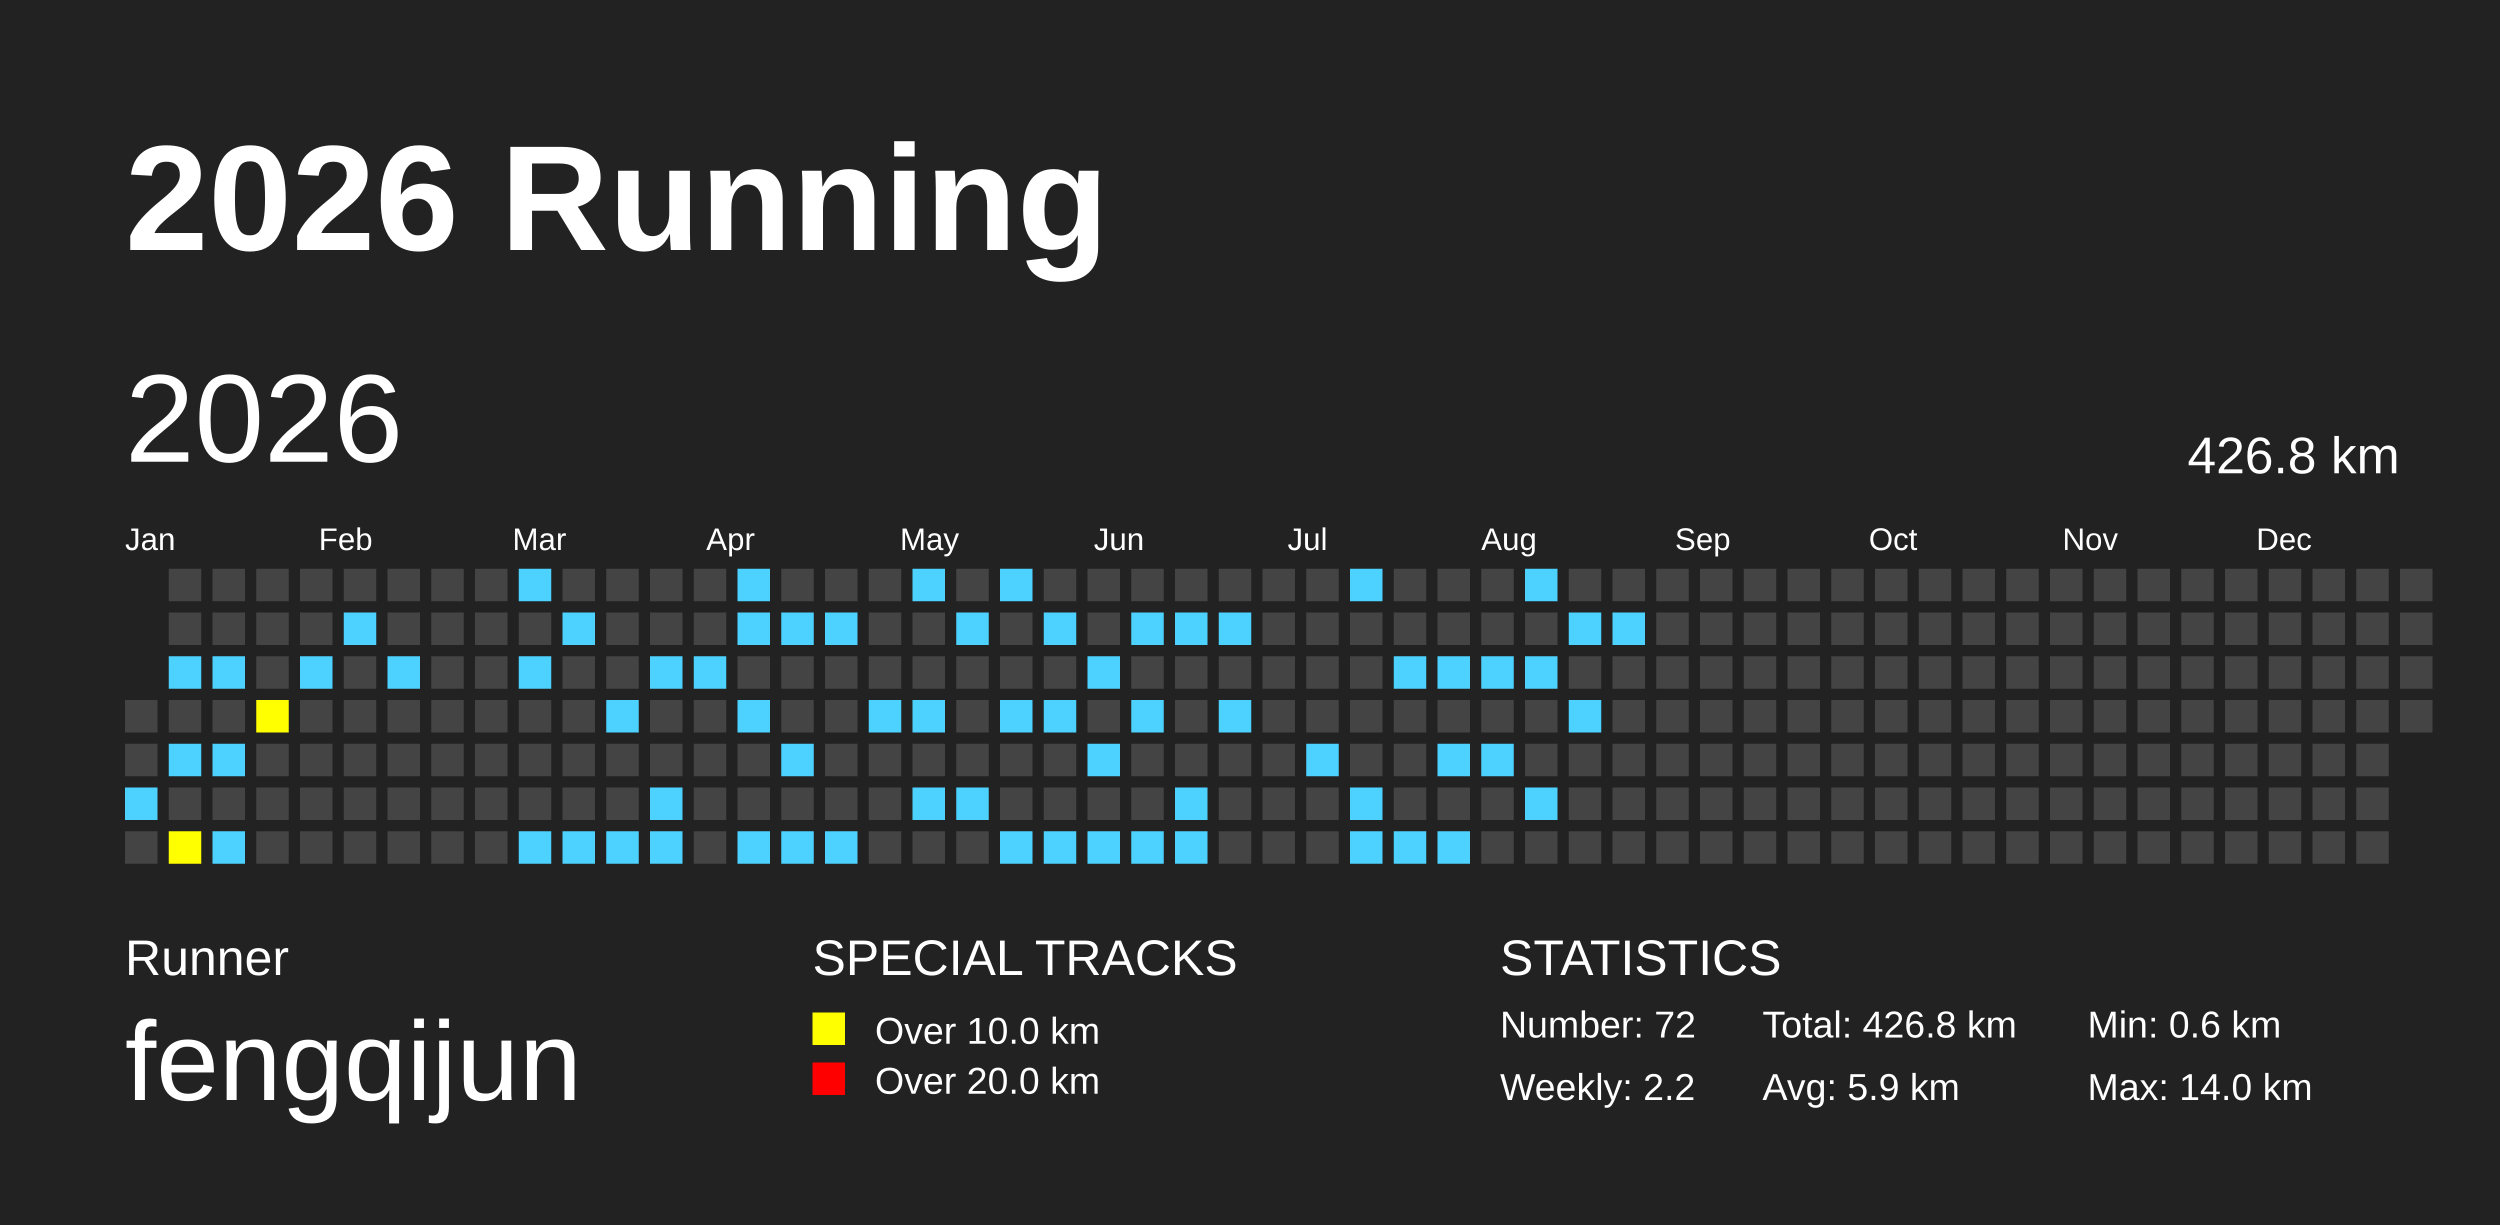
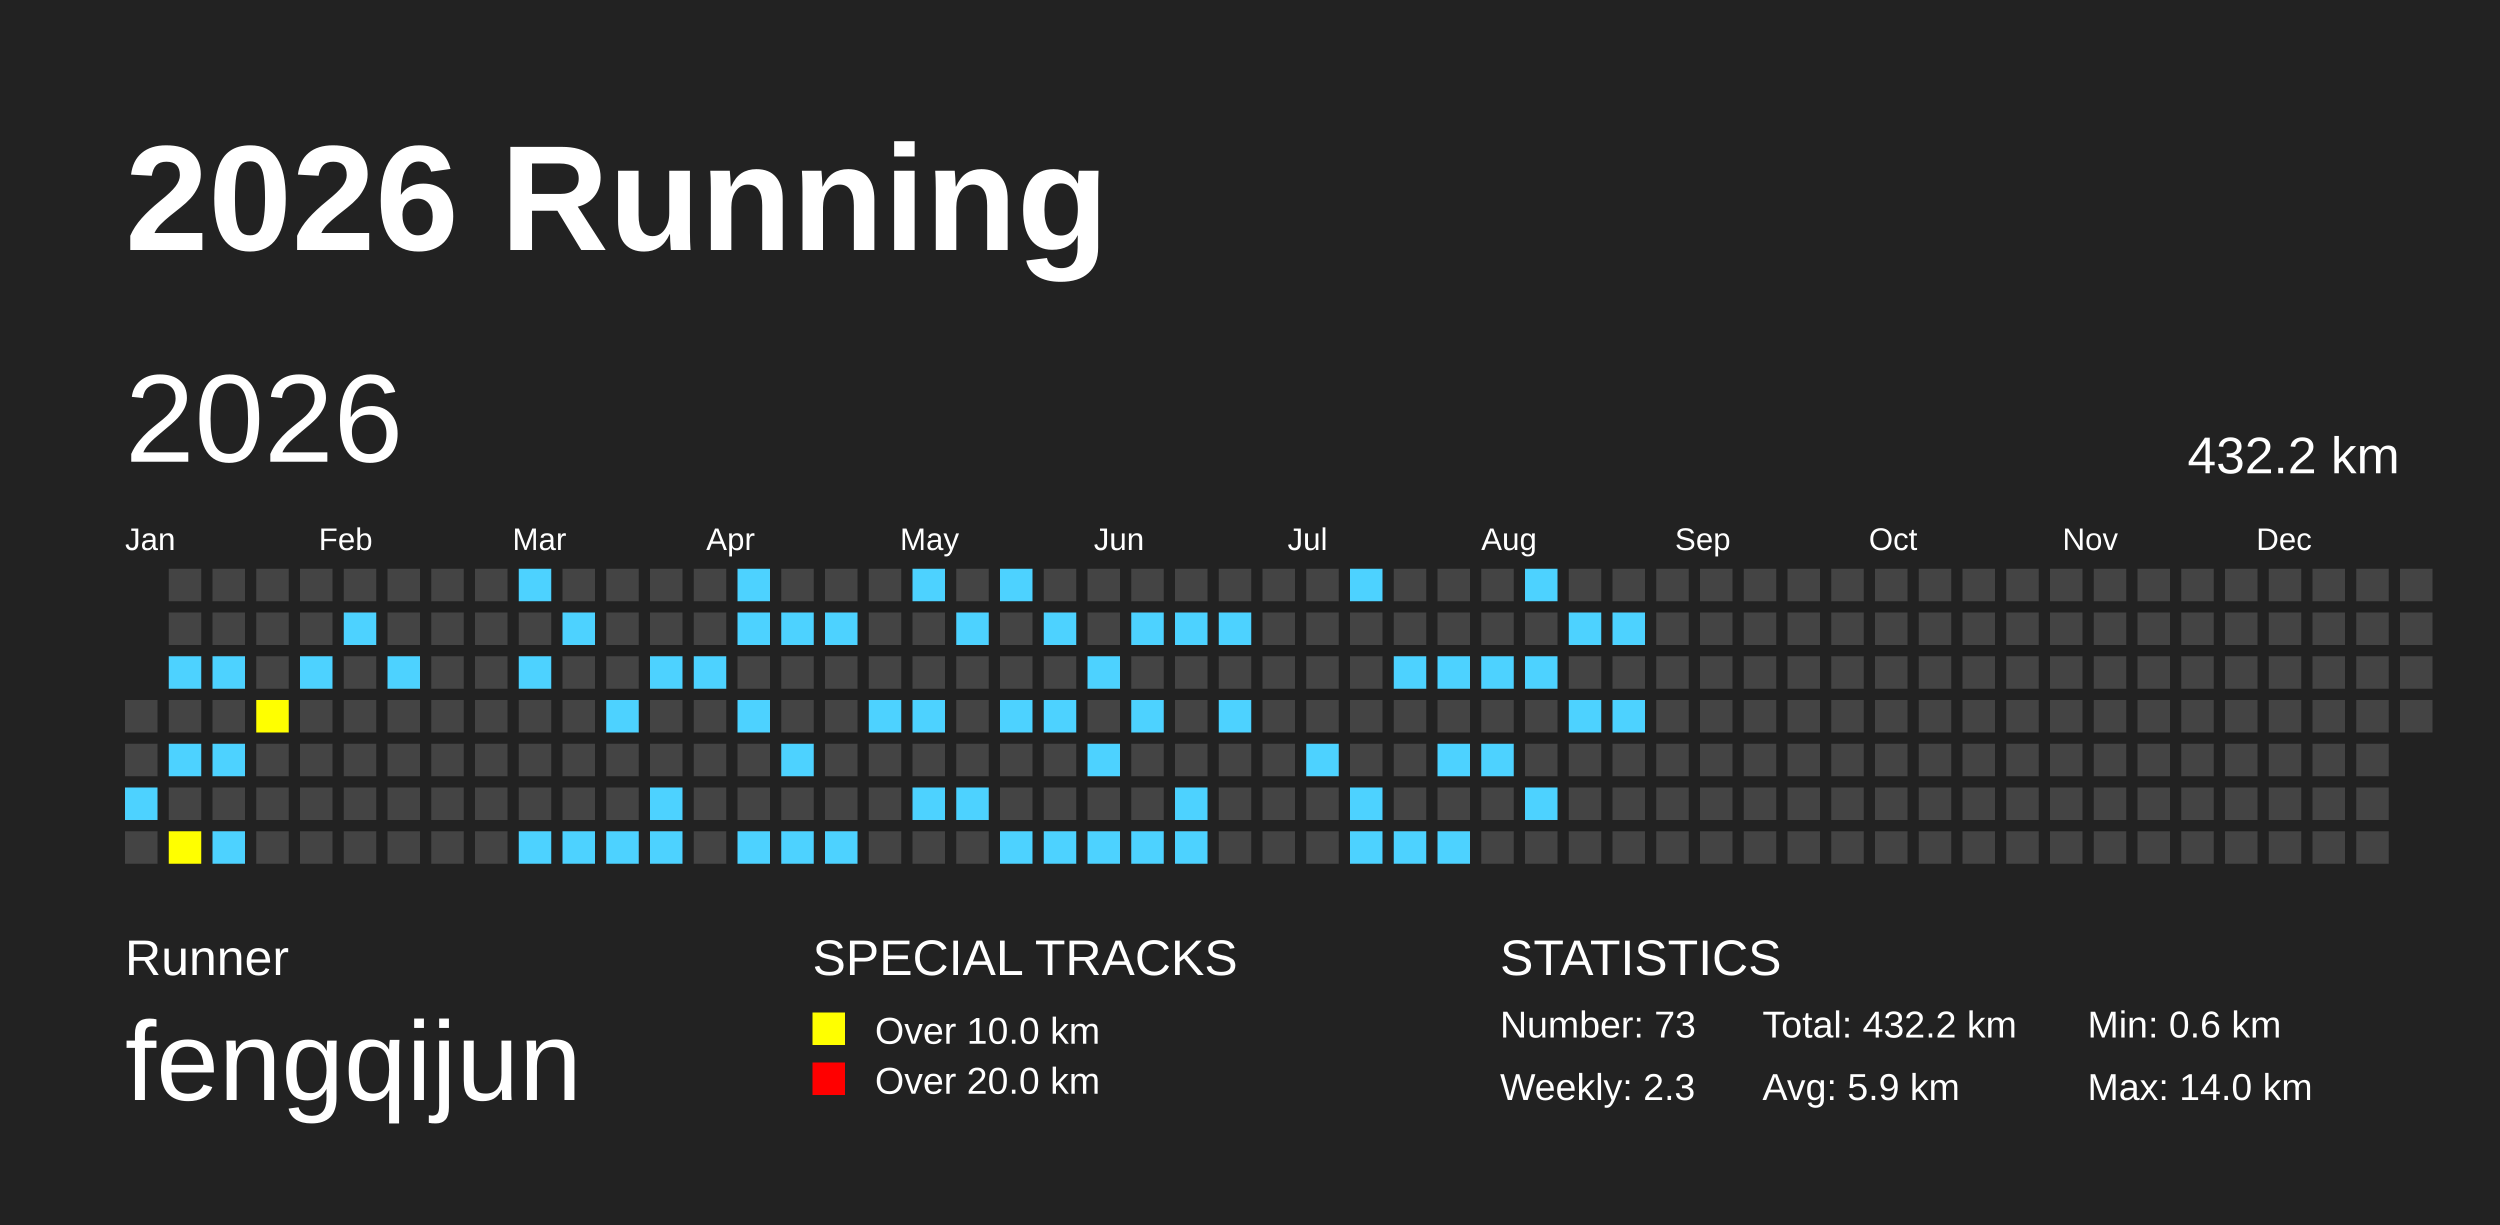
<svg xmlns="http://www.w3.org/2000/svg" baseProfile="full" height="98mm" version="1.1" viewBox="0,0,200,98" width="200mm">
  <defs />
  <rect fill="#222222" height="98" width="200" x="0" y="0" />
  <text fill="#FFFFFF" style="font-size:12px; font-family:Arial; font-weight:bold;" x="10" y="20">2026 Running</text>
  <text fill="#FFFFFF" style="font-size:4px; font-family:Arial" x="10" y="78">Runner</text>
  <text fill="#FFFFFF" style="font-size:9px; font-family:Arial" x="10" y="88">fengqijun</text>
  <text fill="#FFFFFF" style="font-size:4px; font-family:Arial" x="65" y="78">SPECIAL TRACKS</text>
  <rect fill="yellow" height="2.6" width="2.6" x="65" y="81" />
  <text fill="#FFFFFF" style="font-size:3px; font-family:Arial" x="70" y="83.5">Over 10.0 km</text>
  <rect fill="red" height="2.6" width="2.6" x="65" y="85" />
  <text fill="#FFFFFF" style="font-size:3px; font-family:Arial" x="70" y="87.5">Over 20.0 km</text>
  <text fill="#FFFFFF" style="font-size:4px; font-family:Arial" x="120" y="78">STATISTICS</text>
-   <text fill="#FFFFFF" style="font-size:3px; font-family:Arial" x="120" y="83">Number: 72</text>
-   <text fill="#FFFFFF" style="font-size:3px; font-family:Arial" x="120" y="88">Weekly: 2.2</text>
-   <text fill="#FFFFFF" style="font-size:3px; font-family:Arial" x="141" y="83">Total: 426.8 km</text>
+   <text fill="#FFFFFF" style="font-size:3px; font-family:Arial" x="120" y="83">Number: 73</text>
+   <text fill="#FFFFFF" style="font-size:3px; font-family:Arial" x="120" y="88">Weekly: 2.3</text>
+   <text fill="#FFFFFF" style="font-size:3px; font-family:Arial" x="141" y="83">Total: 432.2 km</text>
  <text fill="#FFFFFF" style="font-size:3px; font-family:Arial" x="141" y="88">Avg: 5.9 km</text>
  <text fill="#FFFFFF" style="font-size:3px; font-family:Arial" x="167" y="83">Min: 0.6 km</text>
  <text fill="#FFFFFF" style="font-size:3px; font-family:Arial" x="167" y="88">Max: 14.0 km</text>
  <text dominant-baseline="hanging" fill="#FFFFFF" style="font-size:10.0px; font-family:Arial;" x="10" y="30">2026</text>
-   <text dominant-baseline="hanging" fill="#FFFFFF" style="font-size:4.125px; font-family:Arial;" x="175" y="35">426.8 km</text>
+   <text dominant-baseline="hanging" fill="#FFFFFF" style="font-size:4.125px; font-family:Arial;" x="175" y="35">432.2 km</text>
  <text fill="#FFFFFF" style="font-size:2.5px; font-family:Arial" x="10.0" y="44">Jan</text>
  <text fill="#FFFFFF" style="font-size:2.5px; font-family:Arial" x="25.5" y="44">Feb</text>
  <text fill="#FFFFFF" style="font-size:2.5px; font-family:Arial" x="41.0" y="44">Mar</text>
  <text fill="#FFFFFF" style="font-size:2.5px; font-family:Arial" x="56.5" y="44">Apr</text>
  <text fill="#FFFFFF" style="font-size:2.5px; font-family:Arial" x="72.0" y="44">May</text>
  <text fill="#FFFFFF" style="font-size:2.5px; font-family:Arial" x="87.5" y="44">Jun</text>
  <text fill="#FFFFFF" style="font-size:2.5px; font-family:Arial" x="103.0" y="44">Jul</text>
  <text fill="#FFFFFF" style="font-size:2.5px; font-family:Arial" x="118.5" y="44">Aug</text>
  <text fill="#FFFFFF" style="font-size:2.5px; font-family:Arial" x="134.0" y="44">Sep</text>
  <text fill="#FFFFFF" style="font-size:2.5px; font-family:Arial" x="149.5" y="44">Oct</text>
  <text fill="#FFFFFF" style="font-size:2.5px; font-family:Arial" x="165.0" y="44">Nov</text>
  <text fill="#FFFFFF" style="font-size:2.5px; font-family:Arial" x="180.5" y="44">Dec</text>
  <rect fill="#444444" height="2.6" width="2.6" x="10.0" y="56.0" />
  <rect fill="#444444" height="2.6" width="2.6" x="10.0" y="59.5" />
  <rect fill="#4DD2FF" height="2.6" width="2.6" x="10.0" y="63.0" />
  <rect fill="#444444" height="2.6" width="2.6" x="10.0" y="66.5" />
  <rect fill="#444444" height="2.6" width="2.6" x="13.5" y="45.5" />
  <rect fill="#444444" height="2.6" width="2.6" x="13.5" y="49.0" />
  <rect fill="#4DD2FF" height="2.6" width="2.6" x="13.5" y="52.5" />
  <rect fill="#444444" height="2.6" width="2.6" x="13.5" y="56.0" />
  <rect fill="#4DD2FF" height="2.6" width="2.6" x="13.5" y="59.5" />
  <rect fill="#444444" height="2.6" width="2.6" x="13.5" y="63.0" />
  <rect fill="yellow" height="2.6" width="2.6" x="13.5" y="66.5" />
  <rect fill="#444444" height="2.6" width="2.6" x="17.0" y="45.5" />
  <rect fill="#444444" height="2.6" width="2.6" x="17.0" y="49.0" />
  <rect fill="#4DD2FF" height="2.6" width="2.6" x="17.0" y="52.5" />
  <rect fill="#444444" height="2.6" width="2.6" x="17.0" y="56.0" />
  <rect fill="#4DD2FF" height="2.6" width="2.6" x="17.0" y="59.5" />
  <rect fill="#444444" height="2.6" width="2.6" x="17.0" y="63.0" />
  <rect fill="#4DD2FF" height="2.6" width="2.6" x="17.0" y="66.5" />
  <rect fill="#444444" height="2.6" width="2.6" x="20.5" y="45.5" />
  <rect fill="#444444" height="2.6" width="2.6" x="20.5" y="49.0" />
  <rect fill="#444444" height="2.6" width="2.6" x="20.5" y="52.5" />
  <rect fill="yellow" height="2.6" width="2.6" x="20.5" y="56.0" />
  <rect fill="#444444" height="2.6" width="2.6" x="20.5" y="59.5" />
  <rect fill="#444444" height="2.6" width="2.6" x="20.5" y="63.0" />
  <rect fill="#444444" height="2.6" width="2.6" x="20.5" y="66.5" />
  <rect fill="#444444" height="2.6" width="2.6" x="24.0" y="45.5" />
  <rect fill="#444444" height="2.6" width="2.6" x="24.0" y="49.0" />
  <rect fill="#4DD2FF" height="2.6" width="2.6" x="24.0" y="52.5" />
  <rect fill="#444444" height="2.6" width="2.6" x="24.0" y="56.0" />
  <rect fill="#444444" height="2.6" width="2.6" x="24.0" y="59.5" />
  <rect fill="#444444" height="2.6" width="2.6" x="24.0" y="63.0" />
  <rect fill="#444444" height="2.6" width="2.6" x="24.0" y="66.5" />
  <rect fill="#444444" height="2.6" width="2.6" x="27.5" y="45.5" />
  <rect fill="#4DD2FF" height="2.6" width="2.6" x="27.5" y="49.0" />
  <rect fill="#444444" height="2.6" width="2.6" x="27.5" y="52.5" />
  <rect fill="#444444" height="2.6" width="2.6" x="27.5" y="56.0" />
  <rect fill="#444444" height="2.6" width="2.6" x="27.5" y="59.5" />
  <rect fill="#444444" height="2.6" width="2.6" x="27.5" y="63.0" />
  <rect fill="#444444" height="2.6" width="2.6" x="27.5" y="66.5" />
  <rect fill="#444444" height="2.6" width="2.6" x="31.0" y="45.5" />
  <rect fill="#444444" height="2.6" width="2.6" x="31.0" y="49.0" />
  <rect fill="#4DD2FF" height="2.6" width="2.6" x="31.0" y="52.5" />
  <rect fill="#444444" height="2.6" width="2.6" x="31.0" y="56.0" />
  <rect fill="#444444" height="2.6" width="2.6" x="31.0" y="59.5" />
  <rect fill="#444444" height="2.6" width="2.6" x="31.0" y="63.0" />
  <rect fill="#444444" height="2.6" width="2.6" x="31.0" y="66.5" />
  <rect fill="#444444" height="2.6" width="2.6" x="34.5" y="45.5" />
  <rect fill="#444444" height="2.6" width="2.6" x="34.5" y="49.0" />
  <rect fill="#444444" height="2.6" width="2.6" x="34.5" y="52.5" />
  <rect fill="#444444" height="2.6" width="2.6" x="34.5" y="56.0" />
  <rect fill="#444444" height="2.6" width="2.6" x="34.5" y="59.5" />
  <rect fill="#444444" height="2.6" width="2.6" x="34.5" y="63.0" />
  <rect fill="#444444" height="2.6" width="2.6" x="34.5" y="66.5" />
  <rect fill="#444444" height="2.6" width="2.6" x="38.0" y="45.5" />
  <rect fill="#444444" height="2.6" width="2.6" x="38.0" y="49.0" />
  <rect fill="#444444" height="2.6" width="2.6" x="38.0" y="52.5" />
  <rect fill="#444444" height="2.6" width="2.6" x="38.0" y="56.0" />
  <rect fill="#444444" height="2.6" width="2.6" x="38.0" y="59.5" />
  <rect fill="#444444" height="2.6" width="2.6" x="38.0" y="63.0" />
  <rect fill="#444444" height="2.6" width="2.6" x="38.0" y="66.5" />
  <rect fill="#4DD2FF" height="2.6" width="2.6" x="41.5" y="45.5" />
  <rect fill="#444444" height="2.6" width="2.6" x="41.5" y="49.0" />
  <rect fill="#4DD2FF" height="2.6" width="2.6" x="41.5" y="52.5" />
  <rect fill="#444444" height="2.6" width="2.6" x="41.5" y="56.0" />
  <rect fill="#444444" height="2.6" width="2.6" x="41.5" y="59.5" />
  <rect fill="#444444" height="2.6" width="2.6" x="41.5" y="63.0" />
  <rect fill="#4DD2FF" height="2.6" width="2.6" x="41.5" y="66.5" />
  <rect fill="#444444" height="2.6" width="2.6" x="45.0" y="45.5" />
  <rect fill="#4DD2FF" height="2.6" width="2.6" x="45.0" y="49.0" />
  <rect fill="#444444" height="2.6" width="2.6" x="45.0" y="52.5" />
  <rect fill="#444444" height="2.6" width="2.6" x="45.0" y="56.0" />
  <rect fill="#444444" height="2.6" width="2.6" x="45.0" y="59.5" />
  <rect fill="#444444" height="2.6" width="2.6" x="45.0" y="63.0" />
  <rect fill="#4DD2FF" height="2.6" width="2.6" x="45.0" y="66.5" />
  <rect fill="#444444" height="2.6" width="2.6" x="48.5" y="45.5" />
  <rect fill="#444444" height="2.6" width="2.6" x="48.5" y="49.0" />
  <rect fill="#444444" height="2.6" width="2.6" x="48.5" y="52.5" />
  <rect fill="#4DD2FF" height="2.6" width="2.6" x="48.5" y="56.0" />
  <rect fill="#444444" height="2.6" width="2.6" x="48.5" y="59.5" />
  <rect fill="#444444" height="2.6" width="2.6" x="48.5" y="63.0" />
  <rect fill="#4DD2FF" height="2.6" width="2.6" x="48.5" y="66.5" />
  <rect fill="#444444" height="2.6" width="2.6" x="52.0" y="45.5" />
  <rect fill="#444444" height="2.6" width="2.6" x="52.0" y="49.0" />
  <rect fill="#4DD2FF" height="2.6" width="2.6" x="52.0" y="52.5" />
  <rect fill="#444444" height="2.6" width="2.6" x="52.0" y="56.0" />
  <rect fill="#444444" height="2.6" width="2.6" x="52.0" y="59.5" />
  <rect fill="#4DD2FF" height="2.6" width="2.6" x="52.0" y="63.0" />
  <rect fill="#4DD2FF" height="2.6" width="2.6" x="52.0" y="66.5" />
  <rect fill="#444444" height="2.6" width="2.6" x="55.5" y="45.5" />
  <rect fill="#444444" height="2.6" width="2.6" x="55.5" y="49.0" />
  <rect fill="#4DD2FF" height="2.6" width="2.6" x="55.5" y="52.5" />
  <rect fill="#444444" height="2.6" width="2.6" x="55.5" y="56.0" />
  <rect fill="#444444" height="2.6" width="2.6" x="55.5" y="59.5" />
  <rect fill="#444444" height="2.6" width="2.6" x="55.5" y="63.0" />
  <rect fill="#444444" height="2.6" width="2.6" x="55.5" y="66.5" />
  <rect fill="#4DD2FF" height="2.6" width="2.6" x="59.0" y="45.5" />
  <rect fill="#4DD2FF" height="2.6" width="2.6" x="59.0" y="49.0" />
  <rect fill="#444444" height="2.6" width="2.6" x="59.0" y="52.5" />
  <rect fill="#4DD2FF" height="2.6" width="2.6" x="59.0" y="56.0" />
  <rect fill="#444444" height="2.6" width="2.6" x="59.0" y="59.5" />
  <rect fill="#444444" height="2.6" width="2.6" x="59.0" y="63.0" />
  <rect fill="#4DD2FF" height="2.6" width="2.6" x="59.0" y="66.5" />
  <rect fill="#444444" height="2.6" width="2.6" x="62.5" y="45.5" />
  <rect fill="#4DD2FF" height="2.6" width="2.6" x="62.5" y="49.0" />
  <rect fill="#444444" height="2.6" width="2.6" x="62.5" y="52.5" />
  <rect fill="#444444" height="2.6" width="2.6" x="62.5" y="56.0" />
  <rect fill="#4DD2FF" height="2.6" width="2.6" x="62.5" y="59.5" />
  <rect fill="#444444" height="2.6" width="2.6" x="62.5" y="63.0" />
  <rect fill="#4DD2FF" height="2.6" width="2.6" x="62.5" y="66.5" />
  <rect fill="#444444" height="2.6" width="2.6" x="66.0" y="45.5" />
  <rect fill="#4DD2FF" height="2.6" width="2.6" x="66.0" y="49.0" />
  <rect fill="#444444" height="2.6" width="2.6" x="66.0" y="52.5" />
  <rect fill="#444444" height="2.6" width="2.6" x="66.0" y="56.0" />
  <rect fill="#444444" height="2.6" width="2.6" x="66.0" y="59.5" />
  <rect fill="#444444" height="2.6" width="2.6" x="66.0" y="63.0" />
  <rect fill="#4DD2FF" height="2.6" width="2.6" x="66.0" y="66.5" />
  <rect fill="#444444" height="2.6" width="2.6" x="69.5" y="45.5" />
  <rect fill="#444444" height="2.6" width="2.6" x="69.5" y="49.0" />
  <rect fill="#444444" height="2.6" width="2.6" x="69.5" y="52.5" />
  <rect fill="#4DD2FF" height="2.6" width="2.6" x="69.5" y="56.0" />
  <rect fill="#444444" height="2.6" width="2.6" x="69.5" y="59.5" />
  <rect fill="#444444" height="2.6" width="2.6" x="69.5" y="63.0" />
  <rect fill="#444444" height="2.6" width="2.6" x="69.5" y="66.5" />
  <rect fill="#4DD2FF" height="2.6" width="2.6" x="73.0" y="45.5" />
  <rect fill="#444444" height="2.6" width="2.6" x="73.0" y="49.0" />
  <rect fill="#444444" height="2.6" width="2.6" x="73.0" y="52.5" />
  <rect fill="#4DD2FF" height="2.6" width="2.6" x="73.0" y="56.0" />
  <rect fill="#444444" height="2.6" width="2.6" x="73.0" y="59.5" />
  <rect fill="#4DD2FF" height="2.6" width="2.6" x="73.0" y="63.0" />
  <rect fill="#444444" height="2.6" width="2.6" x="73.0" y="66.5" />
  <rect fill="#444444" height="2.6" width="2.6" x="76.5" y="45.5" />
  <rect fill="#4DD2FF" height="2.6" width="2.6" x="76.5" y="49.0" />
  <rect fill="#444444" height="2.6" width="2.6" x="76.5" y="52.5" />
  <rect fill="#444444" height="2.6" width="2.6" x="76.5" y="56.0" />
  <rect fill="#444444" height="2.6" width="2.6" x="76.5" y="59.5" />
  <rect fill="#4DD2FF" height="2.6" width="2.6" x="76.5" y="63.0" />
  <rect fill="#444444" height="2.6" width="2.6" x="76.5" y="66.5" />
  <rect fill="#4DD2FF" height="2.6" width="2.6" x="80.0" y="45.5" />
  <rect fill="#444444" height="2.6" width="2.6" x="80.0" y="49.0" />
  <rect fill="#444444" height="2.6" width="2.6" x="80.0" y="52.5" />
  <rect fill="#4DD2FF" height="2.6" width="2.6" x="80.0" y="56.0" />
  <rect fill="#444444" height="2.6" width="2.6" x="80.0" y="59.5" />
  <rect fill="#444444" height="2.6" width="2.6" x="80.0" y="63.0" />
  <rect fill="#4DD2FF" height="2.6" width="2.6" x="80.0" y="66.5" />
  <rect fill="#444444" height="2.6" width="2.6" x="83.5" y="45.5" />
  <rect fill="#4DD2FF" height="2.6" width="2.6" x="83.5" y="49.0" />
  <rect fill="#444444" height="2.6" width="2.6" x="83.5" y="52.5" />
  <rect fill="#4DD2FF" height="2.6" width="2.6" x="83.5" y="56.0" />
  <rect fill="#444444" height="2.6" width="2.6" x="83.5" y="59.5" />
  <rect fill="#444444" height="2.6" width="2.6" x="83.5" y="63.0" />
  <rect fill="#4DD2FF" height="2.6" width="2.6" x="83.5" y="66.5" />
  <rect fill="#444444" height="2.6" width="2.6" x="87.0" y="45.5" />
  <rect fill="#444444" height="2.6" width="2.6" x="87.0" y="49.0" />
  <rect fill="#4DD2FF" height="2.6" width="2.6" x="87.0" y="52.5" />
  <rect fill="#444444" height="2.6" width="2.6" x="87.0" y="56.0" />
  <rect fill="#4DD2FF" height="2.6" width="2.6" x="87.0" y="59.5" />
  <rect fill="#444444" height="2.6" width="2.6" x="87.0" y="63.0" />
  <rect fill="#4DD2FF" height="2.6" width="2.6" x="87.0" y="66.5" />
  <rect fill="#444444" height="2.6" width="2.6" x="90.5" y="45.5" />
  <rect fill="#4DD2FF" height="2.6" width="2.6" x="90.5" y="49.0" />
  <rect fill="#444444" height="2.6" width="2.6" x="90.5" y="52.5" />
  <rect fill="#4DD2FF" height="2.6" width="2.6" x="90.5" y="56.0" />
  <rect fill="#444444" height="2.6" width="2.6" x="90.5" y="59.5" />
  <rect fill="#444444" height="2.6" width="2.6" x="90.5" y="63.0" />
  <rect fill="#4DD2FF" height="2.6" width="2.6" x="90.5" y="66.5" />
  <rect fill="#444444" height="2.6" width="2.6" x="94.0" y="45.5" />
  <rect fill="#4DD2FF" height="2.6" width="2.6" x="94.0" y="49.0" />
  <rect fill="#444444" height="2.6" width="2.6" x="94.0" y="52.5" />
  <rect fill="#444444" height="2.6" width="2.6" x="94.0" y="56.0" />
  <rect fill="#444444" height="2.6" width="2.6" x="94.0" y="59.5" />
  <rect fill="#4DD2FF" height="2.6" width="2.6" x="94.0" y="63.0" />
  <rect fill="#4DD2FF" height="2.6" width="2.6" x="94.0" y="66.5" />
  <rect fill="#444444" height="2.6" width="2.6" x="97.5" y="45.5" />
  <rect fill="#4DD2FF" height="2.6" width="2.6" x="97.5" y="49.0" />
  <rect fill="#444444" height="2.6" width="2.6" x="97.5" y="52.5" />
  <rect fill="#4DD2FF" height="2.6" width="2.6" x="97.5" y="56.0" />
  <rect fill="#444444" height="2.6" width="2.6" x="97.5" y="59.5" />
  <rect fill="#444444" height="2.6" width="2.6" x="97.5" y="63.0" />
  <rect fill="#444444" height="2.6" width="2.6" x="97.5" y="66.5" />
  <rect fill="#444444" height="2.6" width="2.6" x="101.0" y="45.5" />
  <rect fill="#444444" height="2.6" width="2.6" x="101.0" y="49.0" />
  <rect fill="#444444" height="2.6" width="2.6" x="101.0" y="52.5" />
  <rect fill="#444444" height="2.6" width="2.6" x="101.0" y="56.0" />
  <rect fill="#444444" height="2.6" width="2.6" x="101.0" y="59.5" />
  <rect fill="#444444" height="2.6" width="2.6" x="101.0" y="63.0" />
  <rect fill="#444444" height="2.6" width="2.6" x="101.0" y="66.5" />
  <rect fill="#444444" height="2.6" width="2.6" x="104.5" y="45.5" />
  <rect fill="#444444" height="2.6" width="2.6" x="104.5" y="49.0" />
  <rect fill="#444444" height="2.6" width="2.6" x="104.5" y="52.5" />
  <rect fill="#444444" height="2.6" width="2.6" x="104.5" y="56.0" />
  <rect fill="#4DD2FF" height="2.6" width="2.6" x="104.5" y="59.5" />
  <rect fill="#444444" height="2.6" width="2.6" x="104.5" y="63.0" />
  <rect fill="#444444" height="2.6" width="2.6" x="104.5" y="66.5" />
  <rect fill="#4DD2FF" height="2.6" width="2.6" x="108.0" y="45.5" />
  <rect fill="#444444" height="2.6" width="2.6" x="108.0" y="49.0" />
  <rect fill="#444444" height="2.6" width="2.6" x="108.0" y="52.5" />
  <rect fill="#444444" height="2.6" width="2.6" x="108.0" y="56.0" />
  <rect fill="#444444" height="2.6" width="2.6" x="108.0" y="59.5" />
  <rect fill="#4DD2FF" height="2.6" width="2.6" x="108.0" y="63.0" />
  <rect fill="#4DD2FF" height="2.6" width="2.6" x="108.0" y="66.5" />
  <rect fill="#444444" height="2.6" width="2.6" x="111.5" y="45.5" />
  <rect fill="#444444" height="2.6" width="2.6" x="111.5" y="49.0" />
  <rect fill="#4DD2FF" height="2.6" width="2.6" x="111.5" y="52.5" />
  <rect fill="#444444" height="2.6" width="2.6" x="111.5" y="56.0" />
  <rect fill="#444444" height="2.6" width="2.6" x="111.5" y="59.5" />
  <rect fill="#444444" height="2.6" width="2.6" x="111.5" y="63.0" />
  <rect fill="#4DD2FF" height="2.6" width="2.6" x="111.5" y="66.5" />
  <rect fill="#444444" height="2.6" width="2.6" x="115.0" y="45.5" />
  <rect fill="#444444" height="2.6" width="2.6" x="115.0" y="49.0" />
  <rect fill="#4DD2FF" height="2.6" width="2.6" x="115.0" y="52.5" />
  <rect fill="#444444" height="2.6" width="2.6" x="115.0" y="56.0" />
  <rect fill="#4DD2FF" height="2.6" width="2.6" x="115.0" y="59.5" />
  <rect fill="#444444" height="2.6" width="2.6" x="115.0" y="63.0" />
  <rect fill="#4DD2FF" height="2.6" width="2.6" x="115.0" y="66.5" />
  <rect fill="#444444" height="2.6" width="2.6" x="118.5" y="45.5" />
  <rect fill="#444444" height="2.6" width="2.6" x="118.5" y="49.0" />
  <rect fill="#4DD2FF" height="2.6" width="2.6" x="118.5" y="52.5" />
  <rect fill="#444444" height="2.6" width="2.6" x="118.5" y="56.0" />
  <rect fill="#4DD2FF" height="2.6" width="2.6" x="118.5" y="59.5" />
  <rect fill="#444444" height="2.6" width="2.6" x="118.5" y="63.0" />
  <rect fill="#444444" height="2.6" width="2.6" x="118.5" y="66.5" />
  <rect fill="#4DD2FF" height="2.6" width="2.6" x="122.0" y="45.5" />
  <rect fill="#444444" height="2.6" width="2.6" x="122.0" y="49.0" />
  <rect fill="#4DD2FF" height="2.6" width="2.6" x="122.0" y="52.5" />
  <rect fill="#444444" height="2.6" width="2.6" x="122.0" y="56.0" />
  <rect fill="#444444" height="2.6" width="2.6" x="122.0" y="59.5" />
  <rect fill="#4DD2FF" height="2.6" width="2.6" x="122.0" y="63.0" />
  <rect fill="#444444" height="2.6" width="2.6" x="122.0" y="66.5" />
  <rect fill="#444444" height="2.6" width="2.6" x="125.5" y="45.5" />
  <rect fill="#4DD2FF" height="2.6" width="2.6" x="125.5" y="49.0" />
  <rect fill="#444444" height="2.6" width="2.6" x="125.5" y="52.5" />
  <rect fill="#4DD2FF" height="2.6" width="2.6" x="125.5" y="56.0" />
  <rect fill="#444444" height="2.6" width="2.6" x="125.5" y="59.5" />
  <rect fill="#444444" height="2.6" width="2.6" x="125.5" y="63.0" />
  <rect fill="#444444" height="2.6" width="2.6" x="125.5" y="66.5" />
  <rect fill="#444444" height="2.6" width="2.6" x="129.0" y="45.5" />
  <rect fill="#4DD2FF" height="2.6" width="2.6" x="129.0" y="49.0" />
  <rect fill="#444444" height="2.6" width="2.6" x="129.0" y="52.5" />
-   <rect fill="#444444" height="2.6" width="2.6" x="129.0" y="56.0" />
+   <rect fill="#4DD2FF" height="2.6" width="2.6" x="129.0" y="56.0" />
  <rect fill="#444444" height="2.6" width="2.6" x="129.0" y="59.5" />
  <rect fill="#444444" height="2.6" width="2.6" x="129.0" y="63.0" />
  <rect fill="#444444" height="2.6" width="2.6" x="129.0" y="66.5" />
  <rect fill="#444444" height="2.6" width="2.6" x="132.5" y="45.5" />
  <rect fill="#444444" height="2.6" width="2.6" x="132.5" y="49.0" />
  <rect fill="#444444" height="2.6" width="2.6" x="132.5" y="52.5" />
  <rect fill="#444444" height="2.6" width="2.6" x="132.5" y="56.0" />
  <rect fill="#444444" height="2.6" width="2.6" x="132.5" y="59.5" />
  <rect fill="#444444" height="2.6" width="2.6" x="132.5" y="63.0" />
  <rect fill="#444444" height="2.6" width="2.6" x="132.5" y="66.5" />
  <rect fill="#444444" height="2.6" width="2.6" x="136.0" y="45.5" />
  <rect fill="#444444" height="2.6" width="2.6" x="136.0" y="49.0" />
  <rect fill="#444444" height="2.6" width="2.6" x="136.0" y="52.5" />
  <rect fill="#444444" height="2.6" width="2.6" x="136.0" y="56.0" />
  <rect fill="#444444" height="2.6" width="2.6" x="136.0" y="59.5" />
  <rect fill="#444444" height="2.6" width="2.6" x="136.0" y="63.0" />
  <rect fill="#444444" height="2.6" width="2.6" x="136.0" y="66.5" />
  <rect fill="#444444" height="2.6" width="2.6" x="139.5" y="45.5" />
  <rect fill="#444444" height="2.6" width="2.6" x="139.5" y="49.0" />
  <rect fill="#444444" height="2.6" width="2.6" x="139.5" y="52.5" />
  <rect fill="#444444" height="2.6" width="2.6" x="139.5" y="56.0" />
  <rect fill="#444444" height="2.6" width="2.6" x="139.5" y="59.5" />
  <rect fill="#444444" height="2.6" width="2.6" x="139.5" y="63.0" />
  <rect fill="#444444" height="2.6" width="2.6" x="139.5" y="66.5" />
  <rect fill="#444444" height="2.6" width="2.6" x="143.0" y="45.5" />
  <rect fill="#444444" height="2.6" width="2.6" x="143.0" y="49.0" />
  <rect fill="#444444" height="2.6" width="2.6" x="143.0" y="52.5" />
  <rect fill="#444444" height="2.6" width="2.6" x="143.0" y="56.0" />
  <rect fill="#444444" height="2.6" width="2.6" x="143.0" y="59.5" />
  <rect fill="#444444" height="2.6" width="2.6" x="143.0" y="63.0" />
  <rect fill="#444444" height="2.6" width="2.6" x="143.0" y="66.5" />
  <rect fill="#444444" height="2.6" width="2.6" x="146.5" y="45.5" />
  <rect fill="#444444" height="2.6" width="2.6" x="146.5" y="49.0" />
  <rect fill="#444444" height="2.6" width="2.6" x="146.5" y="52.5" />
  <rect fill="#444444" height="2.6" width="2.6" x="146.5" y="56.0" />
  <rect fill="#444444" height="2.6" width="2.6" x="146.5" y="59.5" />
  <rect fill="#444444" height="2.6" width="2.6" x="146.5" y="63.0" />
  <rect fill="#444444" height="2.6" width="2.6" x="146.5" y="66.5" />
  <rect fill="#444444" height="2.6" width="2.6" x="150.0" y="45.5" />
  <rect fill="#444444" height="2.6" width="2.6" x="150.0" y="49.0" />
  <rect fill="#444444" height="2.6" width="2.6" x="150.0" y="52.5" />
  <rect fill="#444444" height="2.6" width="2.6" x="150.0" y="56.0" />
  <rect fill="#444444" height="2.6" width="2.6" x="150.0" y="59.5" />
  <rect fill="#444444" height="2.6" width="2.6" x="150.0" y="63.0" />
  <rect fill="#444444" height="2.6" width="2.6" x="150.0" y="66.5" />
  <rect fill="#444444" height="2.6" width="2.6" x="153.5" y="45.5" />
  <rect fill="#444444" height="2.6" width="2.6" x="153.5" y="49.0" />
  <rect fill="#444444" height="2.6" width="2.6" x="153.5" y="52.5" />
  <rect fill="#444444" height="2.6" width="2.6" x="153.5" y="56.0" />
  <rect fill="#444444" height="2.6" width="2.6" x="153.5" y="59.5" />
  <rect fill="#444444" height="2.6" width="2.6" x="153.5" y="63.0" />
  <rect fill="#444444" height="2.6" width="2.6" x="153.5" y="66.5" />
  <rect fill="#444444" height="2.6" width="2.6" x="157.0" y="45.5" />
  <rect fill="#444444" height="2.6" width="2.6" x="157.0" y="49.0" />
  <rect fill="#444444" height="2.6" width="2.6" x="157.0" y="52.5" />
  <rect fill="#444444" height="2.6" width="2.6" x="157.0" y="56.0" />
  <rect fill="#444444" height="2.6" width="2.6" x="157.0" y="59.5" />
  <rect fill="#444444" height="2.6" width="2.6" x="157.0" y="63.0" />
  <rect fill="#444444" height="2.6" width="2.6" x="157.0" y="66.5" />
  <rect fill="#444444" height="2.6" width="2.6" x="160.5" y="45.5" />
  <rect fill="#444444" height="2.6" width="2.6" x="160.5" y="49.0" />
  <rect fill="#444444" height="2.6" width="2.6" x="160.5" y="52.5" />
  <rect fill="#444444" height="2.6" width="2.6" x="160.5" y="56.0" />
  <rect fill="#444444" height="2.6" width="2.6" x="160.5" y="59.5" />
  <rect fill="#444444" height="2.6" width="2.6" x="160.5" y="63.0" />
  <rect fill="#444444" height="2.6" width="2.6" x="160.5" y="66.5" />
  <rect fill="#444444" height="2.6" width="2.6" x="164.0" y="45.5" />
  <rect fill="#444444" height="2.6" width="2.6" x="164.0" y="49.0" />
  <rect fill="#444444" height="2.6" width="2.6" x="164.0" y="52.5" />
  <rect fill="#444444" height="2.6" width="2.6" x="164.0" y="56.0" />
  <rect fill="#444444" height="2.6" width="2.6" x="164.0" y="59.5" />
  <rect fill="#444444" height="2.6" width="2.6" x="164.0" y="63.0" />
  <rect fill="#444444" height="2.6" width="2.6" x="164.0" y="66.5" />
  <rect fill="#444444" height="2.6" width="2.6" x="167.5" y="45.5" />
  <rect fill="#444444" height="2.6" width="2.6" x="167.5" y="49.0" />
  <rect fill="#444444" height="2.6" width="2.6" x="167.5" y="52.5" />
  <rect fill="#444444" height="2.6" width="2.6" x="167.5" y="56.0" />
  <rect fill="#444444" height="2.6" width="2.6" x="167.5" y="59.5" />
  <rect fill="#444444" height="2.6" width="2.6" x="167.5" y="63.0" />
  <rect fill="#444444" height="2.6" width="2.6" x="167.5" y="66.5" />
  <rect fill="#444444" height="2.6" width="2.6" x="171.0" y="45.5" />
  <rect fill="#444444" height="2.6" width="2.6" x="171.0" y="49.0" />
  <rect fill="#444444" height="2.6" width="2.6" x="171.0" y="52.5" />
  <rect fill="#444444" height="2.6" width="2.6" x="171.0" y="56.0" />
  <rect fill="#444444" height="2.6" width="2.6" x="171.0" y="59.5" />
  <rect fill="#444444" height="2.6" width="2.6" x="171.0" y="63.0" />
  <rect fill="#444444" height="2.6" width="2.6" x="171.0" y="66.5" />
  <rect fill="#444444" height="2.6" width="2.6" x="174.5" y="45.5" />
  <rect fill="#444444" height="2.6" width="2.6" x="174.5" y="49.0" />
  <rect fill="#444444" height="2.6" width="2.6" x="174.5" y="52.5" />
  <rect fill="#444444" height="2.6" width="2.6" x="174.5" y="56.0" />
  <rect fill="#444444" height="2.6" width="2.6" x="174.5" y="59.5" />
  <rect fill="#444444" height="2.6" width="2.6" x="174.5" y="63.0" />
  <rect fill="#444444" height="2.6" width="2.6" x="174.5" y="66.5" />
  <rect fill="#444444" height="2.6" width="2.6" x="178.0" y="45.5" />
  <rect fill="#444444" height="2.6" width="2.6" x="178.0" y="49.0" />
  <rect fill="#444444" height="2.6" width="2.6" x="178.0" y="52.5" />
  <rect fill="#444444" height="2.6" width="2.6" x="178.0" y="56.0" />
  <rect fill="#444444" height="2.6" width="2.6" x="178.0" y="59.5" />
  <rect fill="#444444" height="2.6" width="2.6" x="178.0" y="63.0" />
  <rect fill="#444444" height="2.6" width="2.6" x="178.0" y="66.5" />
  <rect fill="#444444" height="2.6" width="2.6" x="181.5" y="45.5" />
  <rect fill="#444444" height="2.6" width="2.6" x="181.5" y="49.0" />
  <rect fill="#444444" height="2.6" width="2.6" x="181.5" y="52.5" />
  <rect fill="#444444" height="2.6" width="2.6" x="181.5" y="56.0" />
  <rect fill="#444444" height="2.6" width="2.6" x="181.5" y="59.5" />
  <rect fill="#444444" height="2.6" width="2.6" x="181.5" y="63.0" />
  <rect fill="#444444" height="2.6" width="2.6" x="181.5" y="66.5" />
  <rect fill="#444444" height="2.6" width="2.6" x="185.0" y="45.5" />
  <rect fill="#444444" height="2.6" width="2.6" x="185.0" y="49.0" />
  <rect fill="#444444" height="2.6" width="2.6" x="185.0" y="52.5" />
  <rect fill="#444444" height="2.6" width="2.6" x="185.0" y="56.0" />
  <rect fill="#444444" height="2.6" width="2.6" x="185.0" y="59.5" />
  <rect fill="#444444" height="2.6" width="2.6" x="185.0" y="63.0" />
  <rect fill="#444444" height="2.6" width="2.6" x="185.0" y="66.5" />
  <rect fill="#444444" height="2.6" width="2.6" x="188.5" y="45.5" />
  <rect fill="#444444" height="2.6" width="2.6" x="188.5" y="49.0" />
  <rect fill="#444444" height="2.6" width="2.6" x="188.5" y="52.5" />
  <rect fill="#444444" height="2.6" width="2.6" x="188.5" y="56.0" />
  <rect fill="#444444" height="2.6" width="2.6" x="188.5" y="59.5" />
  <rect fill="#444444" height="2.6" width="2.6" x="188.5" y="63.0" />
  <rect fill="#444444" height="2.6" width="2.6" x="188.5" y="66.5" />
  <rect fill="#444444" height="2.6" width="2.6" x="192.0" y="45.5" />
  <rect fill="#444444" height="2.6" width="2.6" x="192.0" y="49.0" />
  <rect fill="#444444" height="2.6" width="2.6" x="192.0" y="52.5" />
  <rect fill="#444444" height="2.6" width="2.6" x="192.0" y="56.0" />
</svg>
